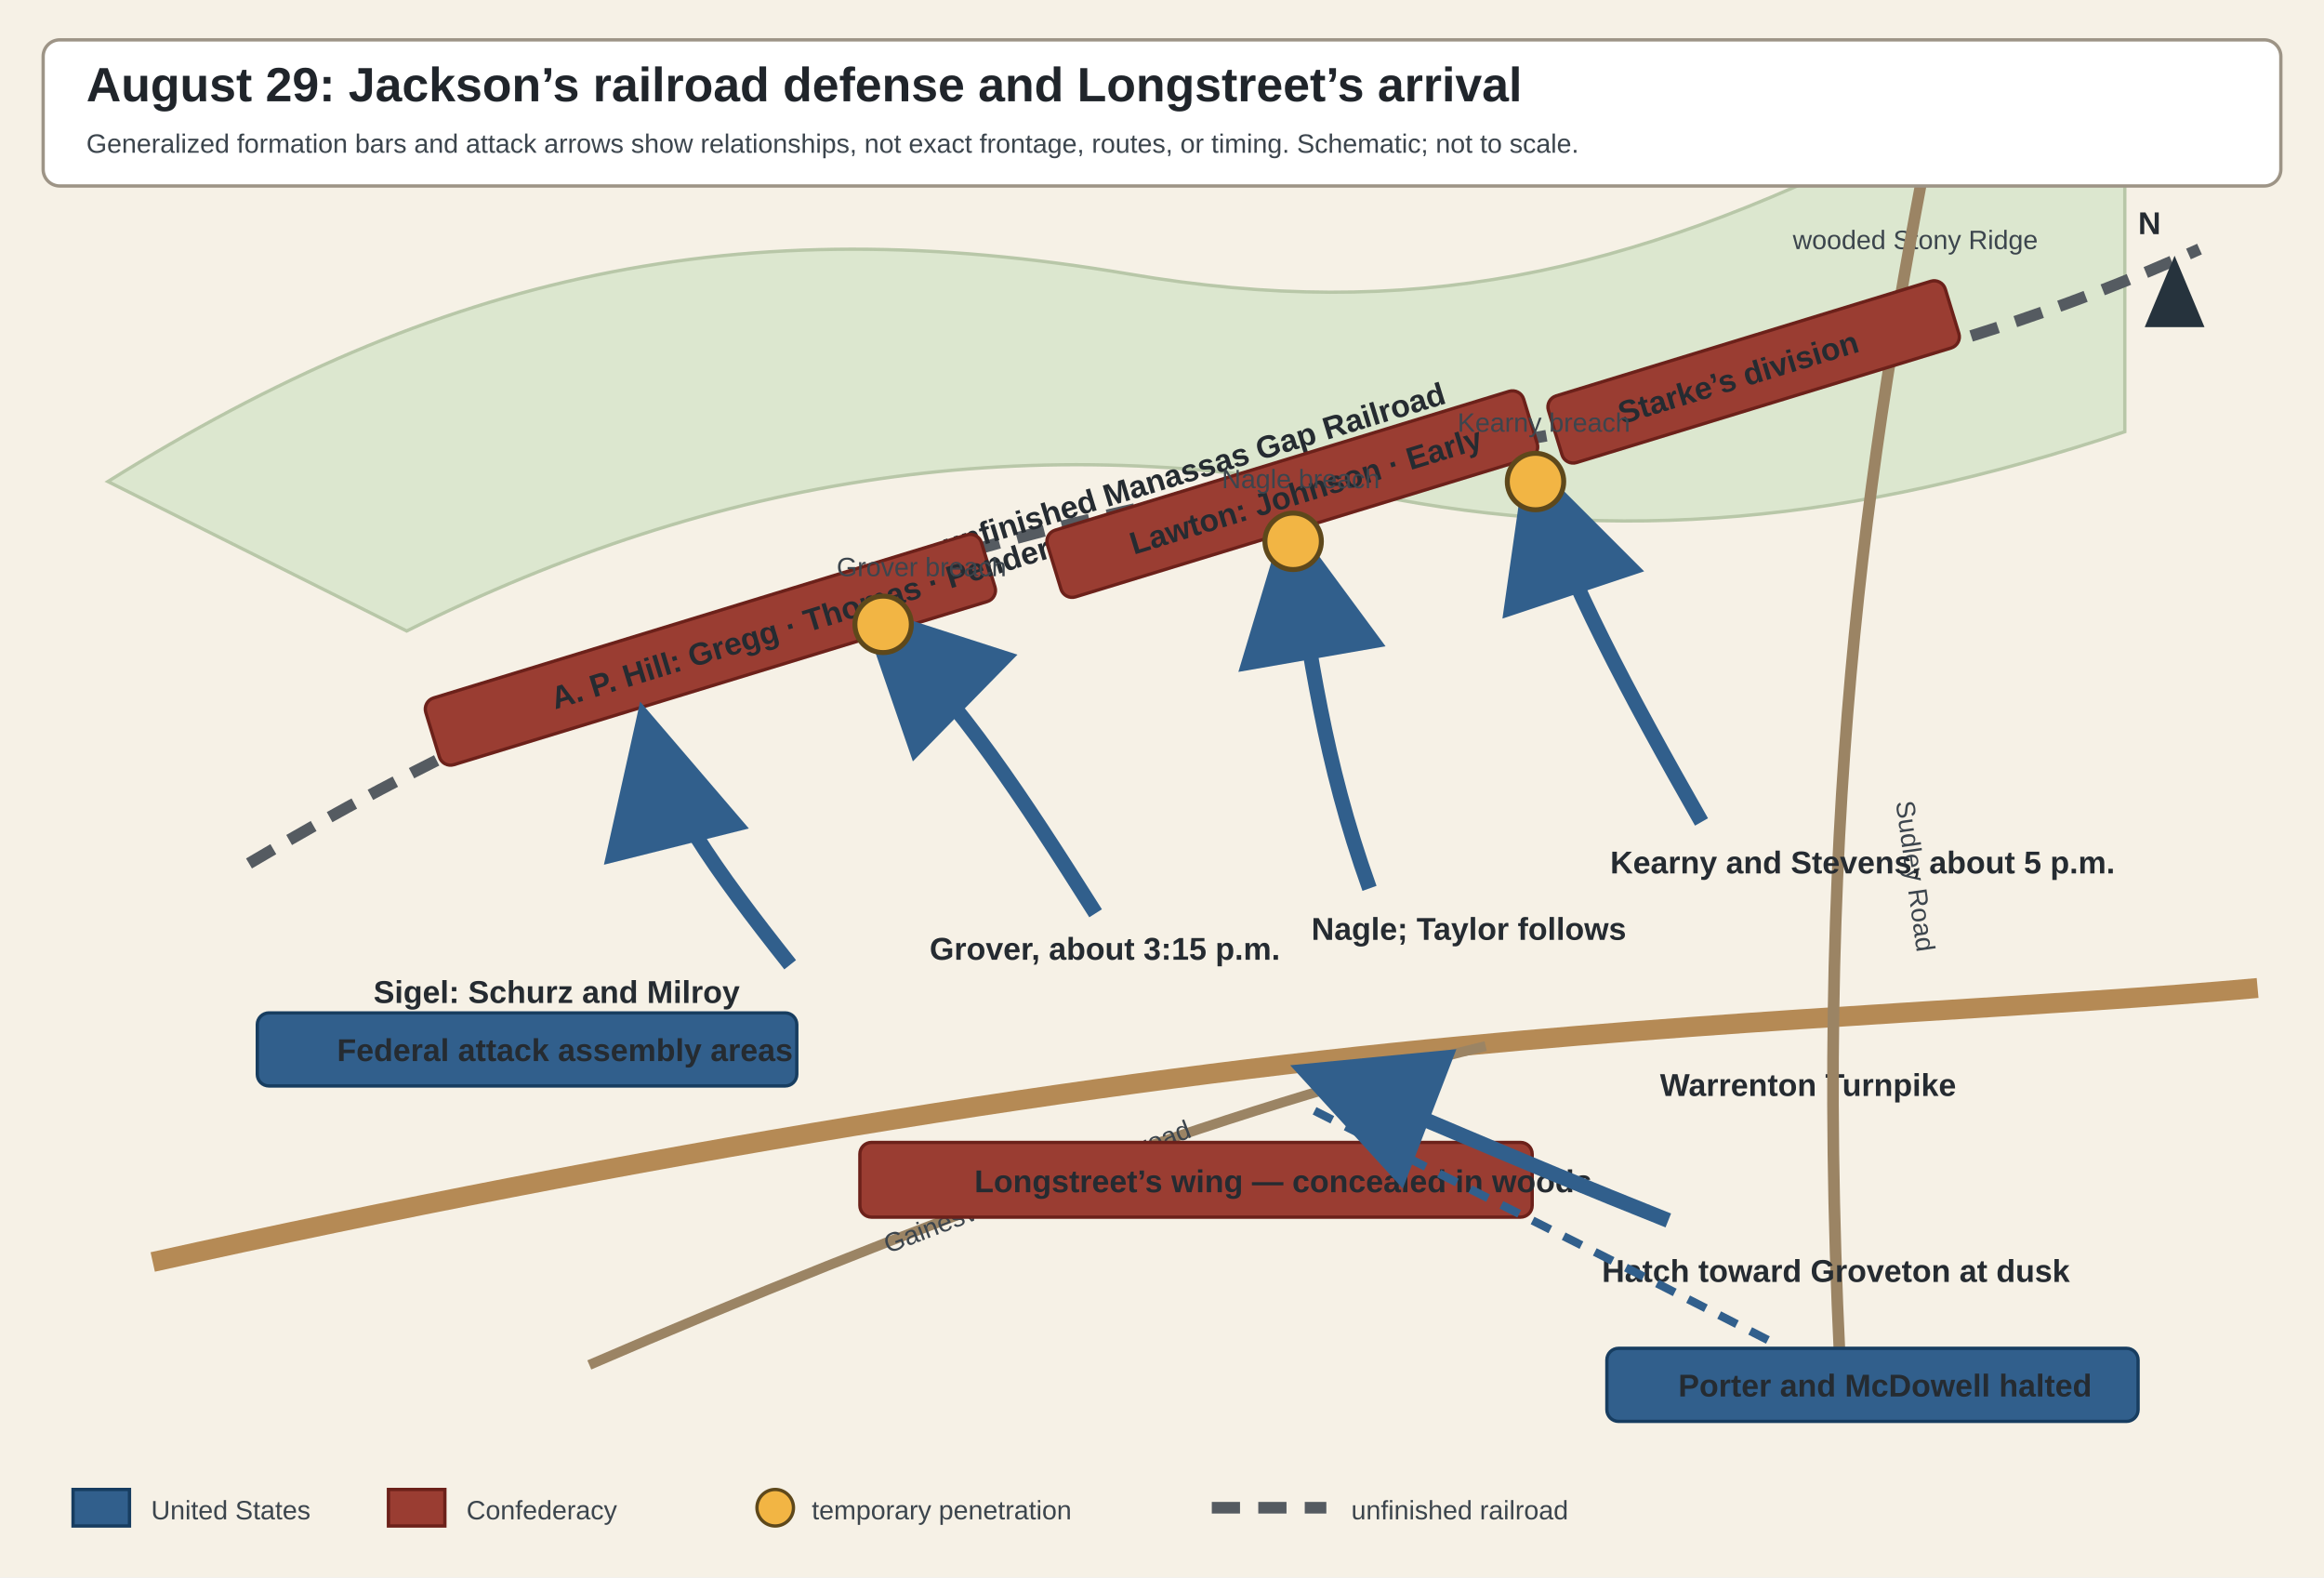
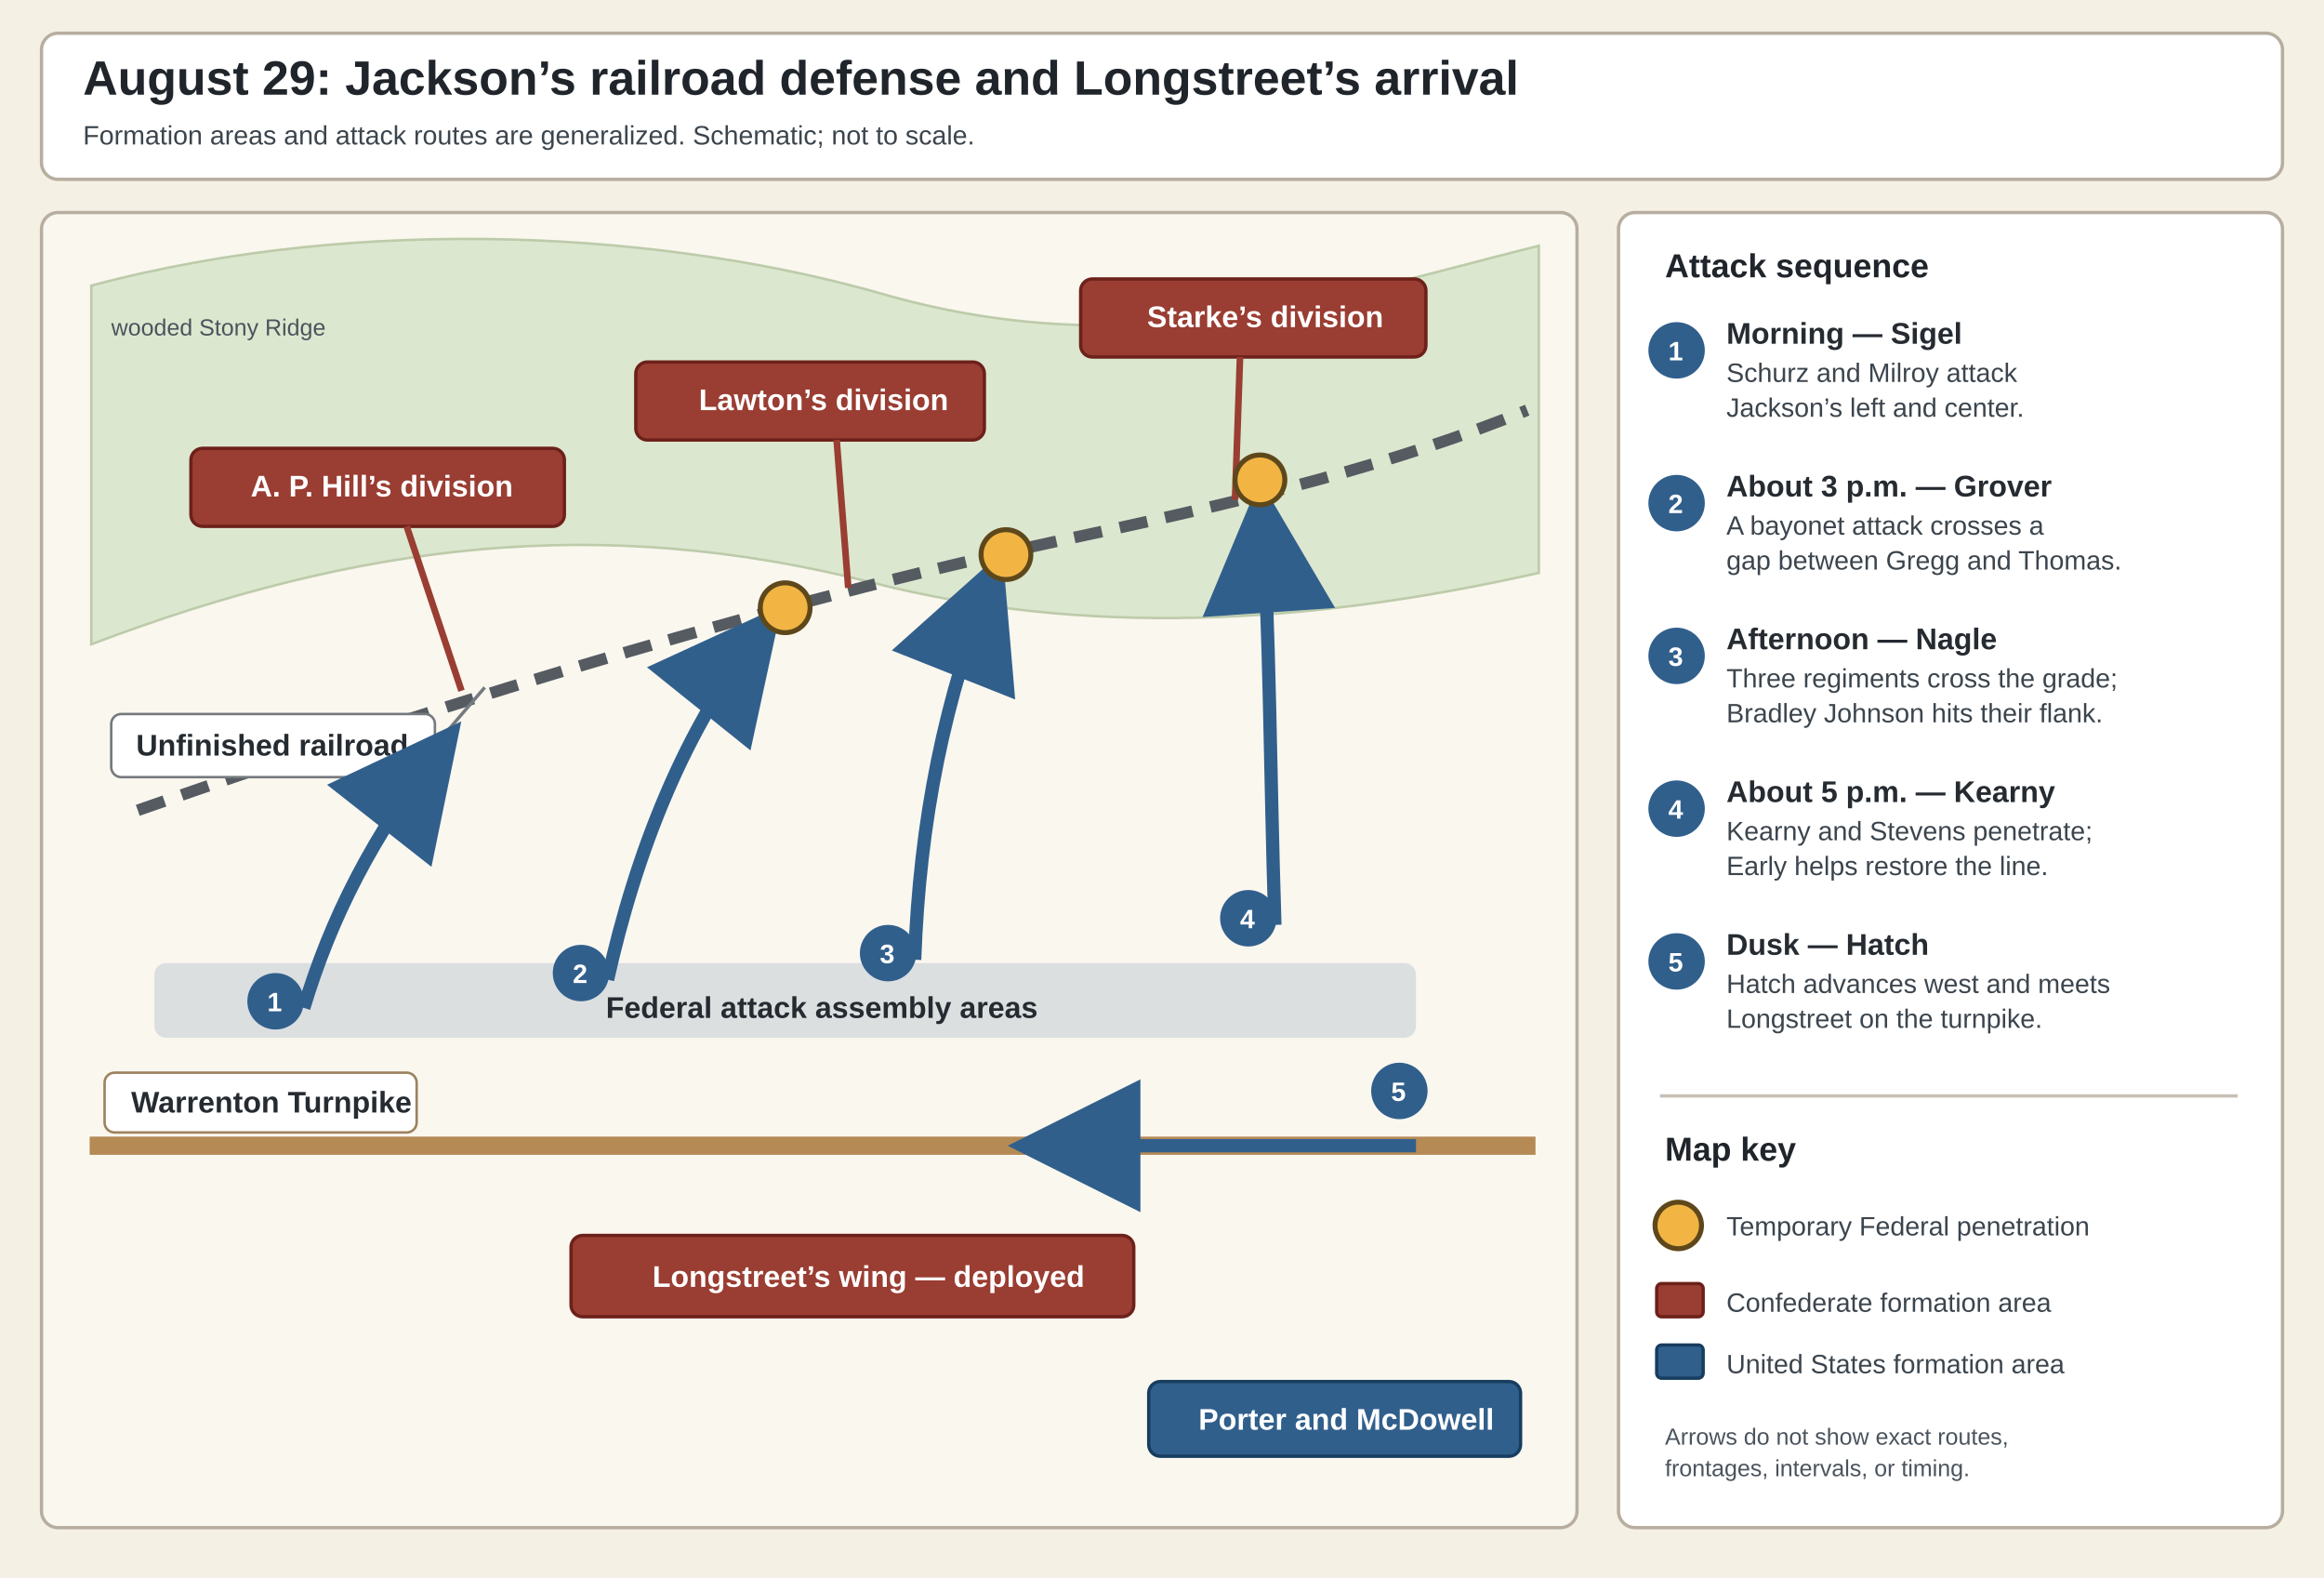
<svg xmlns="http://www.w3.org/2000/svg" width="1400" height="950" viewBox="0 0 1400 950" role="img" aria-labelledby="title desc">
  <defs>
-     <marker id="ba" markerWidth="10" markerHeight="10" refX="8" refY="5" orient="auto">
+     <marker id="blueArrow" markerWidth="10" markerHeight="10" refX="8" refY="5" orient="auto">
      <path d="M0 0 L10 5 L0 10 Z" fill="#315f8c" />
    </marker>
-     <style>.h{font:700 29px Arial,sans-serif;fill:#20252b}.t{font:600 19px Arial,sans-serif;fill:#252b31}.s{font:16px Arial,sans-serif;fill:#3c454d}.road{fill:none;stroke:#b58a55;stroke-width:12}.rail{fill:none;stroke:#555b61;stroke-width:7;stroke-dasharray:17 11}.cs{fill:#9a3d32;stroke:#6c211a;stroke-width:2}.us{fill:#315f8c;stroke:#173d60;stroke-width:2}.atk{fill:none;stroke:#315f8c;stroke-width:9;marker-end:url(#ba)}.wood{fill:#dce7cf;stroke:#b8c7a8;stroke-width:2}</style>
+     <style>
+       .heading{font:700 29px Arial,sans-serif;fill:#20252b}.subhead{font:700 20px Arial,sans-serif;fill:#20252b}.label{font:600 18px Arial,sans-serif;fill:#252b31}.body{font:16px Arial,sans-serif;fill:#3c454d}.small{font:14px Arial,sans-serif;fill:#4b545d}.rail{fill:none;stroke:#555b61;stroke-width:7;stroke-dasharray:17 11}.road{fill:none;stroke:#b58a55;stroke-width:11}.cs{fill:#9a3d32;stroke:#6c211a;stroke-width:2}.us{fill:#315f8c;stroke:#173d60;stroke-width:2}.attack{fill:none;stroke:#315f8c;stroke-width:8;marker-end:url(#blueArrow)}.panel{fill:#fff;stroke:#b7aea0;stroke-width:2}.woods{fill:#dce7cf;stroke:#bdcbaa;stroke-width:1.5}.breach{fill:#f2b544;stroke:#5e481b;stroke-width:3}
+     </style>
  </defs>
-   <rect width="1400" height="950" fill="#f6f1e6" />
-   <path d="M65 290 C265 165 445 125 680 165 C850 194 980 165 1140 85 L1280 80 L1280 260 C1115 315 975 328 827 298 C622 257 433 286 245 380 Z" class="wood" />
-   <text x="1080" y="150" class="s">wooded Stony Ridge</text>
-   <path d="M92 760 C385 695 663 650 880 630 C1070 612 1240 606 1360 595" class="road" />
-   <text x="1000" y="660" class="t">Warrenton Turnpike</text>
-   <path d="M150 520 C360 395 580 320 785 287 C990 254 1160 225 1325 150" class="rail" />
-   <text x="570" y="335" class="t" transform="rotate(-17 570 335)">unfinished Manassas Gap Railroad</text>
-   <path d="M1165 70 C1125 275 1090 500 1110 850" fill="none" stroke="#9b8464" stroke-width="7" />
-   <text x="1142" y="483" class="s" transform="rotate(82 1142 483)">Sudley Road</text>
-   <path d="M355 822 C545 740 740 667 895 630" fill="none" stroke="#9b8464" stroke-width="6" />
-   <text x="535" y="755" class="s" transform="rotate(-21 535 755)">Gainesville–Manassas road</text>
-   <g transform="rotate(-17 430 398)">
-     <rect x="255" y="370" width="350" height="42" rx="7" class="cs" />
-     <text x="330" y="398" class="t" fill="#fff">A. P. Hill: Gregg · Thomas · Pender</text>
-   </g>
-   <g transform="rotate(-17 742 315)">
-     <rect x="632" y="288" width="300" height="42" rx="7" class="cs" />
-     <text x="680" y="316" class="t" fill="#fff">Lawton: Johnson · Early</text>
-   </g>
-   <g transform="rotate(-17 1018 242)">
-     <rect x="935" y="215" width="250" height="42" rx="7" class="cs" />
-     <text x="975" y="243" class="t" fill="#fff">Starke’s division</text>
-   </g>
-   <rect x="518" y="688" width="405" height="45" rx="7" class="cs" />
-   <text x="587" y="718" class="t" fill="#fff">Longstreet’s wing — concealed in woods</text>
-   <path d="M476 581 C430 523 400 480 390 440" class="atk" />
-   <text x="225" y="604" class="t" fill="#315f8c">Sigel: Schurz and Milroy</text>
-   <path d="M660 550 C615 479 580 425 530 376" class="atk" />
-   <text x="560" y="578" class="t" fill="#315f8c">Grover, about 3:15 p.m.</text>
-   <path d="M825 535 C797 457 790 395 778 326" class="atk" />
-   <text x="790" y="566" class="t" fill="#315f8c">Nagle; Taylor follows</text>
-   <path d="M1025 495 C980 416 945 350 925 290" class="atk" />
-   <text x="970" y="526" class="t" fill="#315f8c">Kearny and Stevens, about 5 p.m.</text>
-   <path d="M1005 735 C907 696 846 668 794 648" class="atk" />
-   <text x="965" y="772" class="t" fill="#315f8c">Hatch toward Groveton at dusk</text>
-   <rect x="155" y="610" width="325" height="44" rx="7" class="us" />
-   <text x="203" y="639" class="t" fill="#fff">Federal attack assembly areas</text>
-   <rect x="968" y="812" width="320" height="44" rx="7" class="us" />
-   <text x="1011" y="841" class="t" fill="#fff">Porter and McDowell halted</text>
-   <path d="M1065 807 C958 752 861 704 788 667" fill="none" stroke="#315f8c" stroke-width="5" stroke-dasharray="12 9" />
-   <circle cx="532" cy="376" r="17" fill="#f2b544" stroke="#5e481b" stroke-width="3" />
-   <text x="504" y="347" class="s">Grover breach</text>
-   <circle cx="779" cy="326" r="17" fill="#f2b544" stroke="#5e481b" stroke-width="3" />
-   <text x="736" y="294" class="s">Nagle breach</text>
-   <circle cx="925" cy="290" r="17" fill="#f2b544" stroke="#5e481b" stroke-width="3" />
-   <text x="878" y="260" class="s">Kearny breach</text>
-   <rect x="26" y="24" width="1348" height="88" rx="10" fill="#fff" stroke="#9d9486" stroke-width="2" />
-   <text x="52" y="61" class="h">August 29: Jackson’s railroad defense and Longstreet’s arrival</text>
-   <text x="52" y="92" class="s">Generalized formation bars and attack arrows show relationships, not exact frontage, routes, or timing. Schematic; not to scale.</text>
-   <g transform="translate(44 897)">
-     <rect width="34" height="22" class="us" />
-     <text x="47" y="18" class="s">United States</text>
-     <rect x="190" width="34" height="22" class="cs" />
-     <text x="237" y="18" class="s">Confederacy</text>
-     <circle cx="423" cy="11" r="11" fill="#f2b544" stroke="#5e481b" stroke-width="2" />
-     <text x="445" y="18" class="s">temporary penetration</text>
-     <line x1="686" y1="11" x2="755" y2="11" class="rail" />
-     <text x="770" y="18" class="s">unfinished railroad</text>
-   </g>
-   <path d="M1310 154 l18 43 h-36 z" fill="#26333d" />
-   <text x="1288" y="141" class="t">N</text>
+   <rect width="1400" height="950" fill="#f5f0e4" />
+   <rect x="25" y="20" width="1350" height="88" rx="10" class="panel" />
+   <text x="50" y="57" class="heading">August 29: Jackson’s railroad defense and Longstreet’s arrival</text>
+   <text x="50" y="87" class="body">Formation areas and attack routes are generalized. Schematic; not to scale.</text>
+   <rect x="25" y="128" width="925" height="792" rx="10" fill="#faf7ef" stroke="#b7aea0" stroke-width="2" />
+   <rect x="975" y="128" width="400" height="792" rx="10" class="panel" />
+   <path d="M55 172 C220 128 405 140 535 178 C685 220 803 179 927 148 L927 345 C785 377 652 383 526 351 C361 309 216 327 55 388 Z" class="woods" />
+   <text x="67" y="202" class="small">wooded Stony Ridge</text>
+   <path d="M83 488 C285 417 480 359 655 322 C753 301 842 279 920 247" class="rail" />
+   <rect x="67" y="430" width="195" height="38" rx="6" fill="#fff" stroke="#757a7f" stroke-width="1.5" />
+   <text x="82" y="455" class="label">Unfinished railroad</text>
+   <line x1="262" y1="449" x2="292" y2="414" stroke="#757a7f" stroke-width="2" />
+   <path d="M54 690 C297 690 538 690 925 690" class="road" />
+   <rect x="63" y="646" width="188" height="36" rx="6" fill="#fff" stroke="#9d825f" stroke-width="1.5" />
+   <text x="79" y="670" class="label">Warrenton Turnpike</text>
+   <rect x="115" y="270" width="225" height="47" rx="7" class="cs" />
+   <text x="151" y="299" style="font:600 18px Arial,sans-serif;fill:#fff">A. P. Hill’s division</text>
+   <line x1="245" y1="317" x2="278" y2="416" stroke="#9a3d32" stroke-width="4" />
+   <rect x="383" y="218" width="210" height="47" rx="7" class="cs" />
+   <text x="421" y="247" style="font:600 18px Arial,sans-serif;fill:#fff">Lawton’s division</text>
+   <line x1="504" y1="265" x2="511" y2="354" stroke="#9a3d32" stroke-width="4" />
+   <rect x="651" y="168" width="208" height="47" rx="7" class="cs" />
+   <text x="691" y="197" style="font:600 18px Arial,sans-serif;fill:#fff">Starke’s division</text>
+   <line x1="747" y1="215" x2="744" y2="301" stroke="#9a3d32" stroke-width="4" />
+   <rect x="344" y="744" width="339" height="49" rx="7" class="cs" />
+   <text x="393" y="775" style="font:600 18px Arial,sans-serif;fill:#fff">Longstreet’s wing — deployed</text>
+   <rect x="692" y="832" width="224" height="45" rx="7" class="us" />
+   <text x="722" y="861" style="font:600 18px Arial,sans-serif;fill:#fff">Porter and McDowell</text>
+   <rect x="93" y="580" width="760" height="45" rx="7" fill="#315f8c" opacity="0.16" />
+   <text x="365" y="613" class="label" fill="#315f8c">Federal attack assembly areas</text>
+   <path d="M183 607 C199 554 224 503 268 447" class="attack" />
+   <circle cx="166" cy="603" r="17" fill="#315f8c" />
+   <text x="161" y="609" style="font:700 16px Arial,sans-serif;fill:#fff">1</text>
+   <path d="M366 590 C383 514 412 438 461 377" class="attack" />
+   <circle cx="350" cy="586" r="17" fill="#315f8c" />
+   <text x="345" y="592" style="font:700 16px Arial,sans-serif;fill:#fff">2</text>
+   <circle cx="473" cy="366" r="15" class="breach" />
+   <path d="M551 578 C554 494 569 420 598 347" class="attack" />
+   <circle cx="535" cy="574" r="17" fill="#315f8c" />
+   <text x="530" y="580" style="font:700 16px Arial,sans-serif;fill:#fff">3</text>
+   <circle cx="606" cy="334" r="15" class="breach" />
+   <path d="M768 557 C765 463 765 378 760 305" class="attack" />
+   <circle cx="752" cy="553" r="17" fill="#315f8c" />
+   <text x="747" y="559" style="font:700 16px Arial,sans-serif;fill:#fff">4</text>
+   <circle cx="759" cy="289" r="15" class="breach" />
+   <path d="M853 690 C777 690 700 690 623 690" class="attack" />
+   <circle cx="843" cy="657" r="17" fill="#315f8c" />
+   <text x="838" y="663" style="font:700 16px Arial,sans-serif;fill:#fff">5</text>
+   <text x="1003" y="167" class="subhead">Attack sequence</text>
+   <circle cx="1010" cy="211" r="17" fill="#315f8c" />
+   <text x="1005" y="217" style="font:700 16px Arial,sans-serif;fill:#fff">1</text>
+   <text x="1040" y="207" class="label">Morning — Sigel</text>
+   <text x="1040" y="230" class="body">Schurz and Milroy attack</text>
+   <text x="1040" y="251" class="body">Jackson’s left and center.</text>
+   <circle cx="1010" cy="303" r="17" fill="#315f8c" />
+   <text x="1005" y="309" style="font:700 16px Arial,sans-serif;fill:#fff">2</text>
+   <text x="1040" y="299" class="label">About 3 p.m. — Grover</text>
+   <text x="1040" y="322" class="body">A bayonet attack crosses a</text>
+   <text x="1040" y="343" class="body">gap between Gregg and Thomas.</text>
+   <circle cx="1010" cy="395" r="17" fill="#315f8c" />
+   <text x="1005" y="401" style="font:700 16px Arial,sans-serif;fill:#fff">3</text>
+   <text x="1040" y="391" class="label">Afternoon — Nagle</text>
+   <text x="1040" y="414" class="body">Three regiments cross the grade;</text>
+   <text x="1040" y="435" class="body">Bradley Johnson hits their flank.</text>
+   <circle cx="1010" cy="487" r="17" fill="#315f8c" />
+   <text x="1005" y="493" style="font:700 16px Arial,sans-serif;fill:#fff">4</text>
+   <text x="1040" y="483" class="label">About 5 p.m. — Kearny</text>
+   <text x="1040" y="506" class="body">Kearny and Stevens penetrate;</text>
+   <text x="1040" y="527" class="body">Early helps restore the line.</text>
+   <circle cx="1010" cy="579" r="17" fill="#315f8c" />
+   <text x="1005" y="585" style="font:700 16px Arial,sans-serif;fill:#fff">5</text>
+   <text x="1040" y="575" class="label">Dusk — Hatch</text>
+   <text x="1040" y="598" class="body">Hatch advances west and meets</text>
+   <text x="1040" y="619" class="body">Longstreet on the turnpike.</text>
+   <line x1="1000" y1="660" x2="1348" y2="660" stroke="#c7c0b5" stroke-width="2" />
+   <text x="1003" y="699" class="subhead">Map key</text>
+   <circle cx="1011" cy="738" r="14" class="breach" />
+   <text x="1040" y="744" class="body">Temporary Federal penetration</text>
+   <rect x="998" y="773" width="28" height="20" rx="3" class="cs" />
+   <text x="1040" y="790" class="body">Confederate formation area</text>
+   <rect x="998" y="810" width="28" height="20" rx="3" class="us" />
+   <text x="1040" y="827" class="body">United States formation area</text>
+   <text x="1003" y="870" class="small">Arrows do not show exact routes,</text>
+   <text x="1003" y="889" class="small">frontages, intervals, or timing.</text>
</svg>
